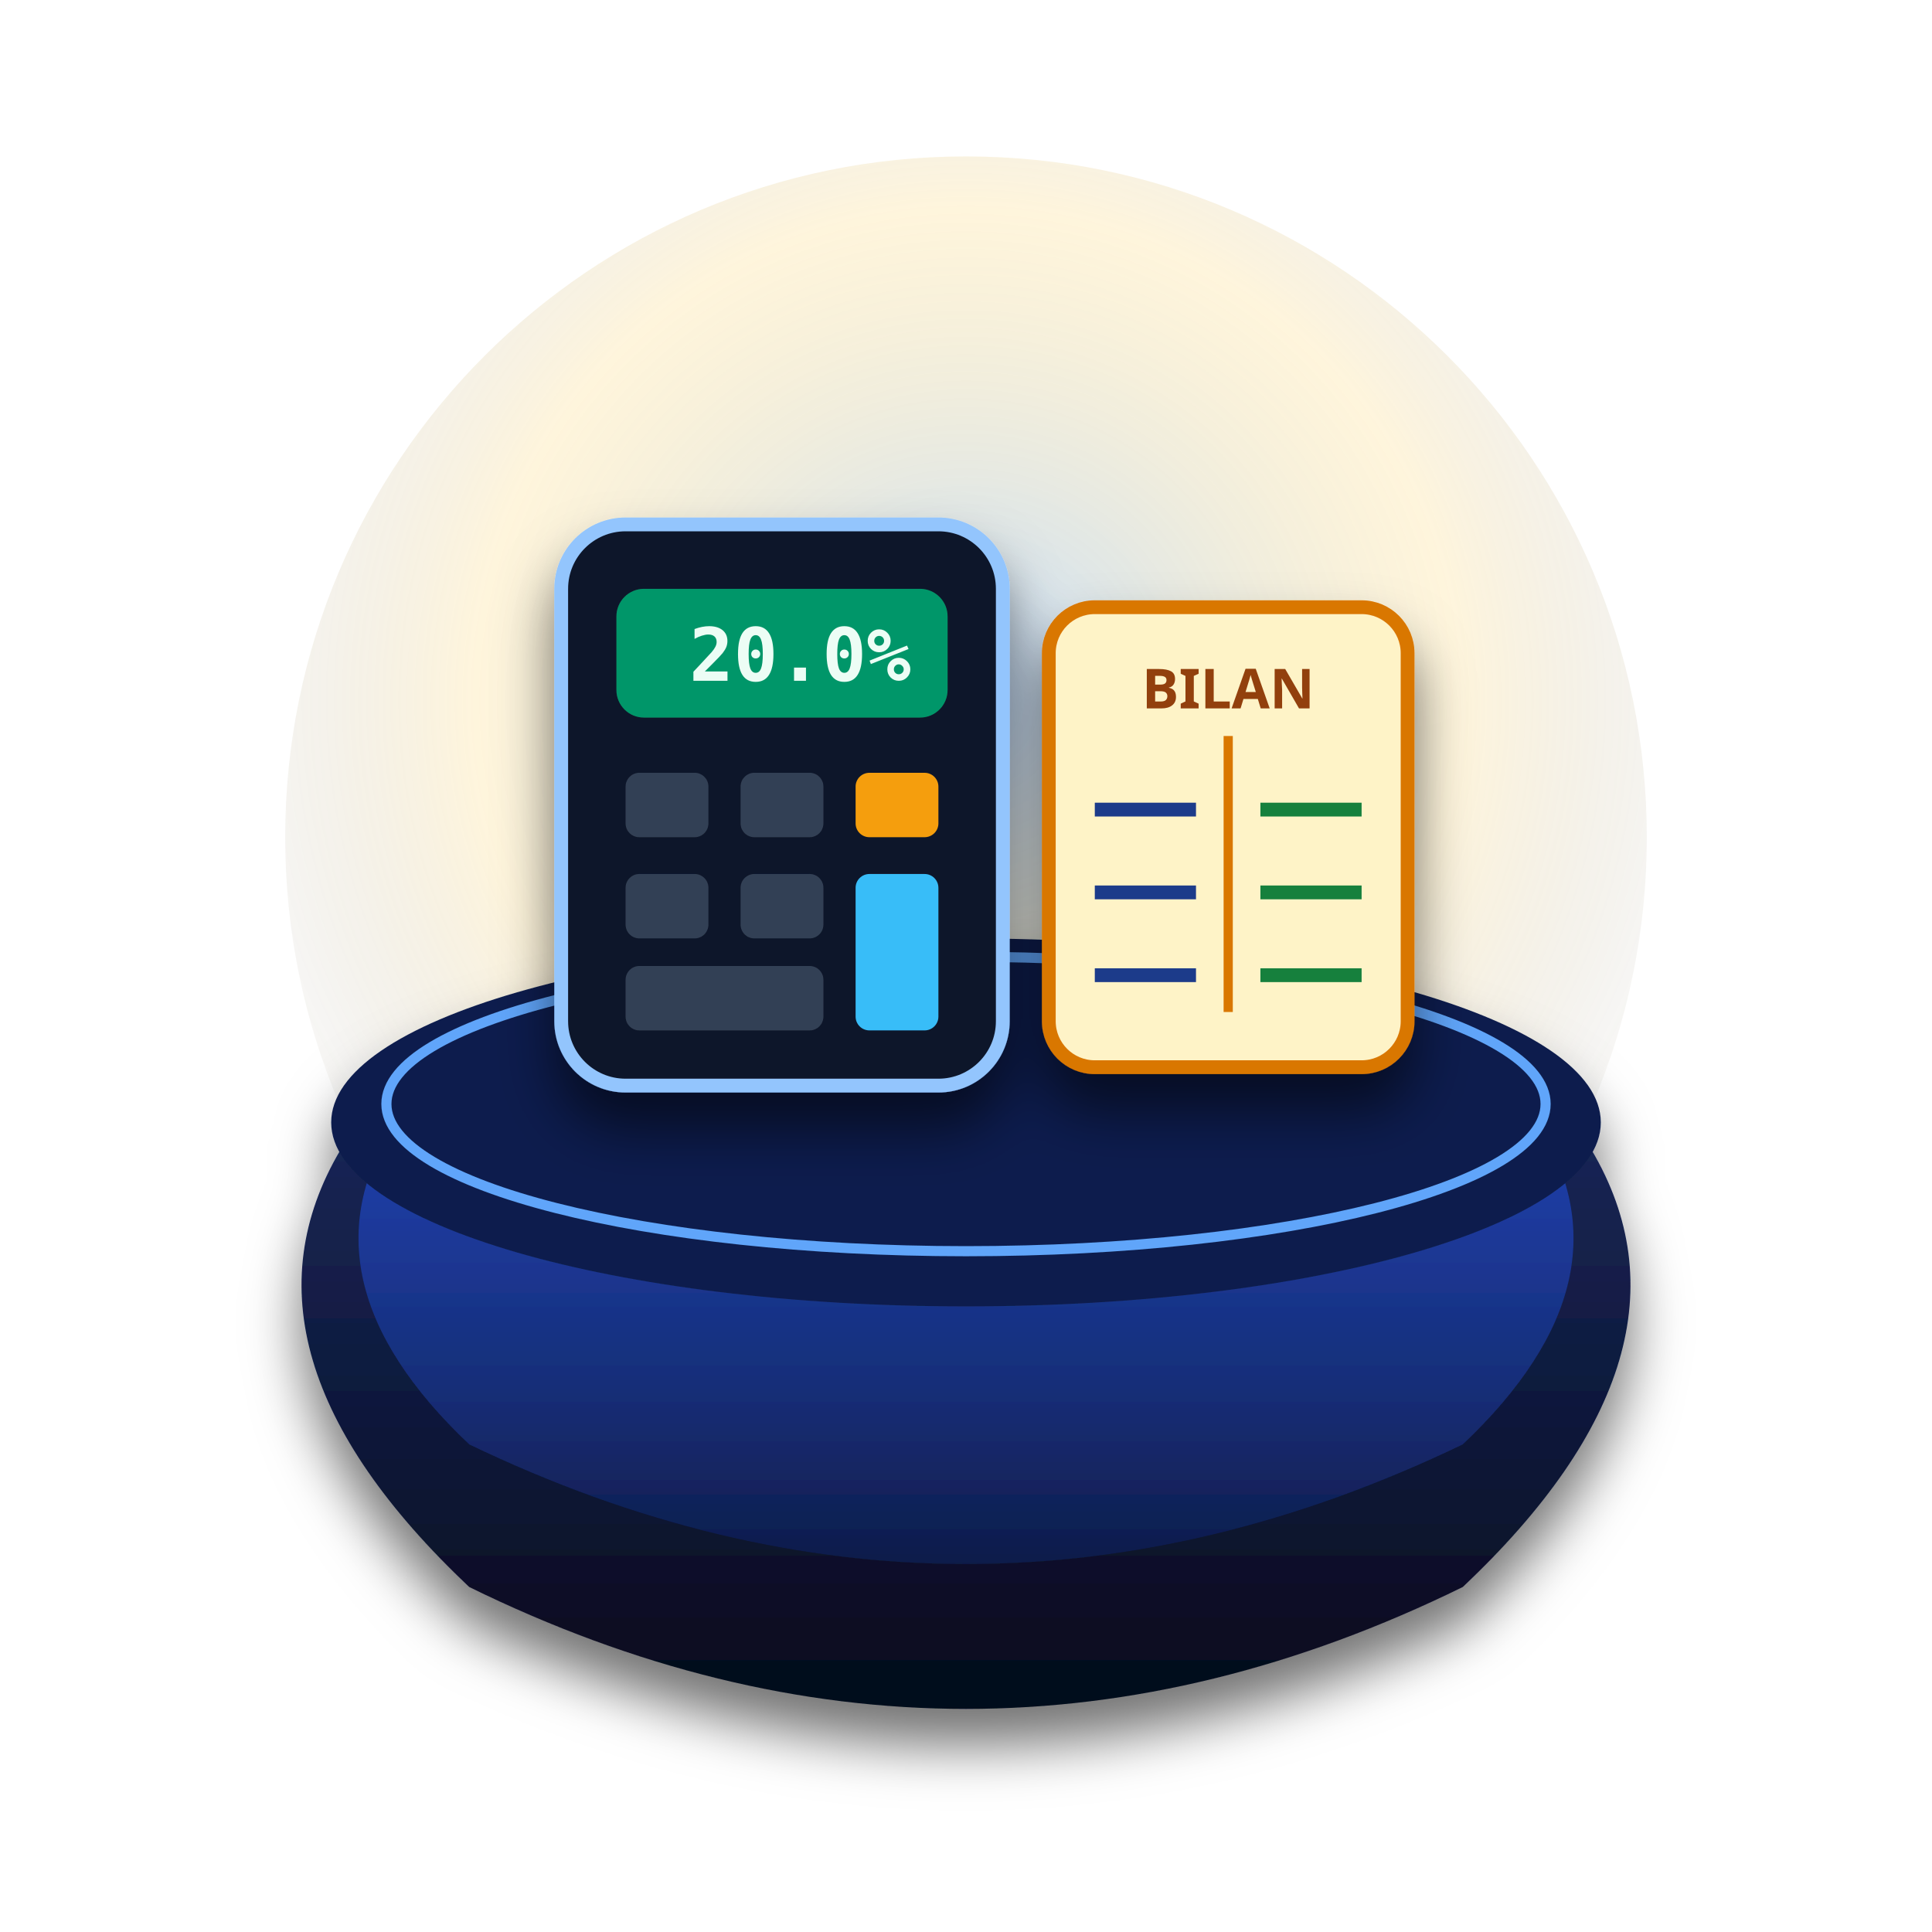
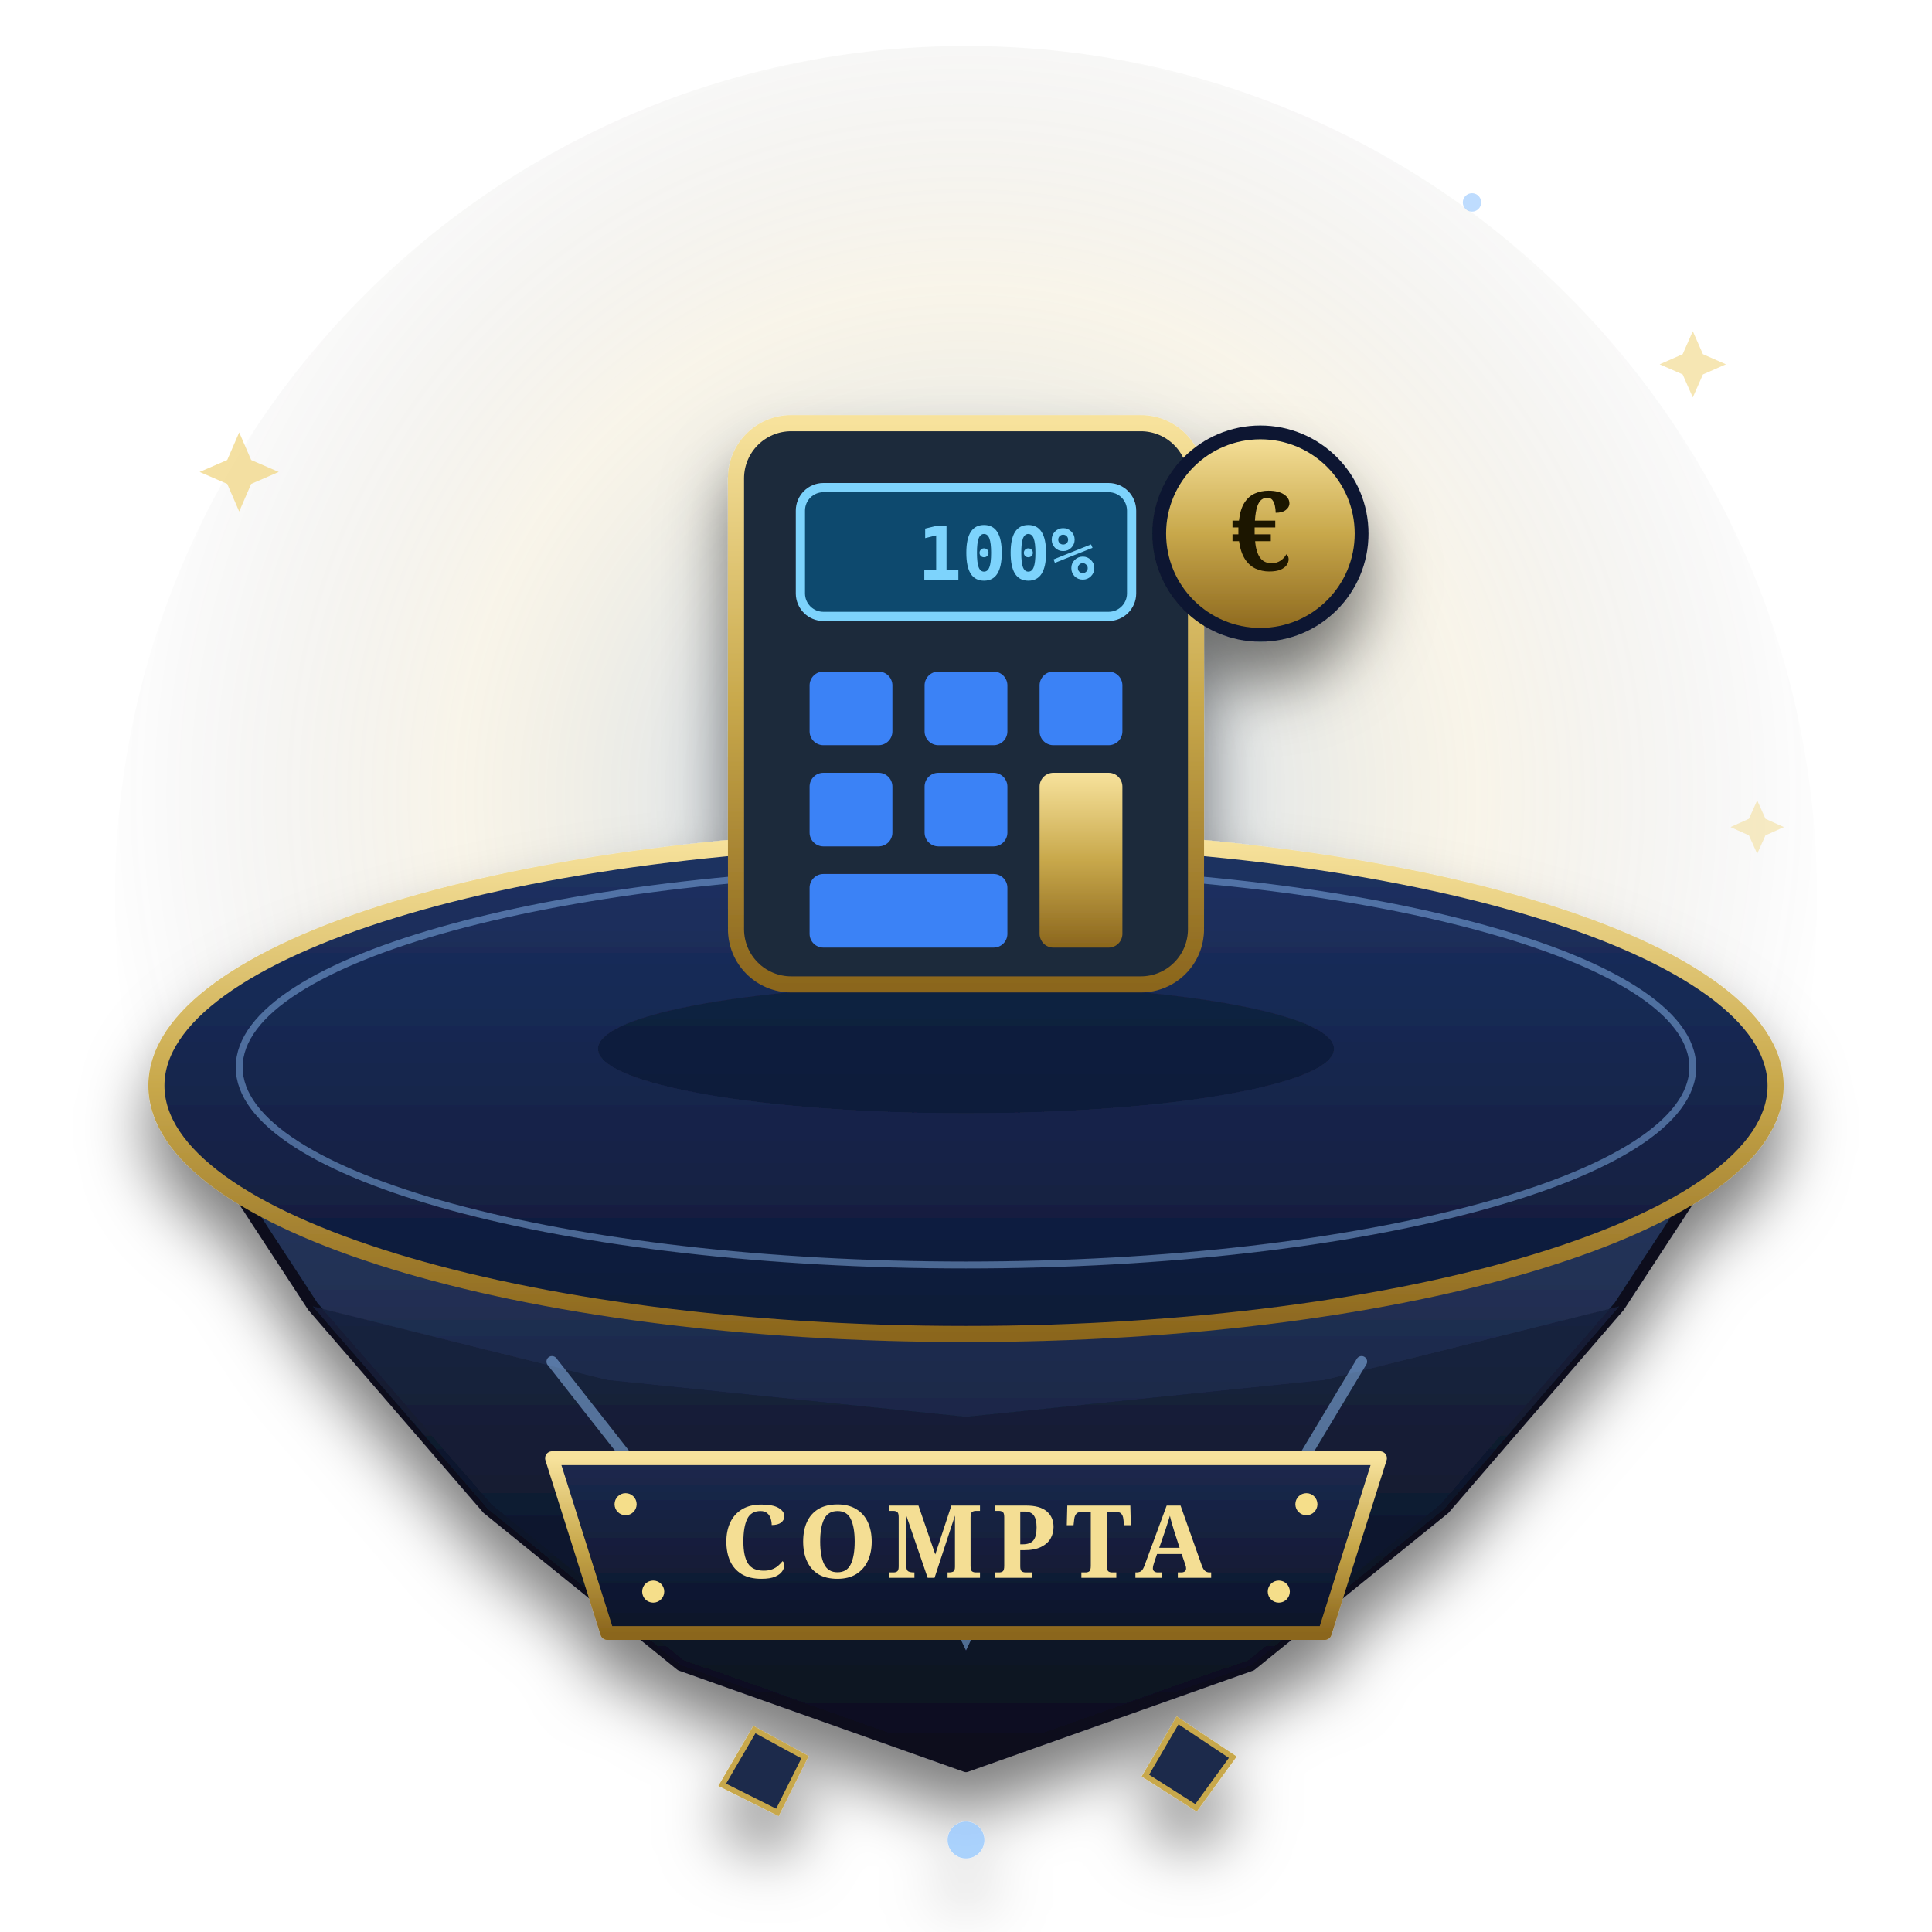
<svg xmlns="http://www.w3.org/2000/svg" viewBox="0 0 420 420" width="420" height="420">
  <defs>
-     <linearGradient id="cgRockDeep" x1="0" y1="0" x2="0" y2="1">
-       <stop offset="0" stop-color="#172554" />
-       <stop offset="0.6" stop-color="#0c1534" />
-       <stop offset="1" stop-color="#050a1a" />
+     <radialGradient id="icomptabiliteHalo" cx="0.5" cy="0.44" r="0.52">
+       <stop offset="0" stop-color="#3b82f6" stop-opacity="0.34" />
+       <stop offset="0.58" stop-color="#c8a84b" stop-opacity="0.12" />
+       <stop offset="1" stop-color="#070b1a" stop-opacity="0" />
+     </radialGradient>
+     <linearGradient id="icomptabiliteRockTop" x1="0" y1="0" x2="0" y2="1">
+       <stop offset="0" stop-color="#2c3e68" />
+       <stop offset="0.55" stop-color="#192544" />
+       <stop offset="1" stop-color="#0d1428" />
    </linearGradient>
-     <linearGradient id="cgRockTop" x1="0" y1="0" x2="0" y2="1">
-       <stop offset="0" stop-color="#1e40af" />
-       <stop offset="0.6" stop-color="#172e78" />
-       <stop offset="1" stop-color="#0e1c4a" />
+     <linearGradient id="icomptabiliteRockDeep" x1="0" y1="0" x2="0" y2="1">
+       <stop offset="0" stop-color="#18223d" />
+       <stop offset="1" stop-color="#080d1b" />
    </linearGradient>
-     <radialGradient id="cgHalo" cx="0.5" cy="0.4" r="0.6">
-       <stop offset="0" stop-color="#60a5fa" stop-opacity="0.38" />
-       <stop offset="0.6" stop-color="#fbbf24" stop-opacity="0.16" />
-       <stop offset="1" stop-color="#000000" stop-opacity="0" />
-     </radialGradient>
-     <filter id="cgShadow" x="-25%" y="-25%" width="150%" height="150%">
-       <feDropShadow dx="0" dy="8" stdDeviation="6" flood-color="#000" flood-opacity="0.55" />
+     <linearGradient id="icomptabilitePlateau" x1="0" y1="0" x2="0" y2="1">
+       <stop offset="0" stop-color="#1d3263" />
+       <stop offset="1" stop-color="#0e1936" />
+     </linearGradient>
+     <linearGradient id="icomptabiliteGold" x1="0" y1="0" x2="0" y2="1">
+       <stop offset="0" stop-color="#f7e29c" />
+       <stop offset="0.5" stop-color="#c8a84b" />
+       <stop offset="1" stop-color="#8b661d" />
+     </linearGradient>
+     <linearGradient id="icomptabiliteAccent" x1="0" y1="0" x2="1" y2="1">
+       <stop offset="0" stop-color="#93c5fd" />
+       <stop offset="1" stop-color="#3b82f6" />
+     </linearGradient>
+     <linearGradient id="icomptabiliteBanner" x1="0" y1="0" x2="0" y2="1">
+       <stop offset="0" stop-color="#1c2a4f" />
+       <stop offset="1" stop-color="#0c1328" />
+     </linearGradient>
+     <filter id="icomptabiliteShadow" x="-25%" y="-25%" width="150%" height="150%">
+       <feDropShadow dx="0" dy="9" stdDeviation="7" flood-color="#000000" flood-opacity="0.52" />
    </filter>
  </defs>
-   <circle cx="210" cy="182" r="148" fill="url(#cgHalo)" />
-   <g filter="url(#cgShadow)">
-     <path d="M 74 250 Q 210 276 346 250 Q 372 294 318 345 Q 210 398 102 345 Q 48 294 74 250 Z" fill="url(#cgRockDeep)" />
-     <path d="M 86 244 Q 210 268 334 244 Q 356 278 318 314 Q 210 366 102 314 Q 64 278 86 244 Z" fill="url(#cgRockTop)" />
-     <ellipse cx="210" cy="244" rx="138" ry="40" fill="#0f1f4d" />
-     <ellipse cx="210" cy="240" rx="126" ry="32" fill="none" stroke="#60a5fa" stroke-width="2.2" />
+   <circle cx="210" cy="195" r="185" fill="url(#icomptabiliteHalo)" />
+   <g fill="#f2dc96">
+     <path d="M52 94 l2.6 6 6 2.6 -6 2.6 -2.6 6 -2.6 -6 -6 -2.6 6 -2.6 Z" opacity="0.88" />
+     <path d="M368 72 l2.2 5 5 2.2 -5 2.2 -2.2 5 -2.2 -5 -5 -2.2 5 -2.2 Z" opacity="0.72" />
+     <path d="M382 174 l1.8 4 4 1.8 -4 1.8 -1.8 4 -1.8 -4 -4 -1.8 4 -1.8 Z" opacity="0.55" />
+     <circle cx="64" cy="210" r="2.4" fill="#93c5fd" opacity="0.65" />
+     <circle cx="352" cy="264" r="2.6" opacity="0.5" />
+     <circle cx="320" cy="44" r="2" fill="#93c5fd" opacity="0.6" />
  </g>
-   <g filter="url(#cgShadow)">
-     <rect x="122" y="114" width="96" height="122" rx="14" fill="#0f172a" stroke="#93c5fd" stroke-width="3" />
-     <rect x="134" y="128" width="72" height="28" rx="6" fill="#059669" />
-     <text x="198" y="148" text-anchor="end" fill="#ecfdf5" font-family="monospace" font-size="16" font-weight="bold">20.0%</text>
-     <rect x="136" y="168" width="18" height="14" rx="3" fill="#334155" />
-     <rect x="161" y="168" width="18" height="14" rx="3" fill="#334155" />
-     <rect x="186" y="168" width="18" height="14" rx="3" fill="#f59e0b" />
-     <rect x="136" y="190" width="18" height="14" rx="3" fill="#334155" />
-     <rect x="161" y="190" width="18" height="14" rx="3" fill="#334155" />
-     <rect x="186" y="190" width="18" height="34" rx="3" fill="#38bdf8" />
-     <rect x="136" y="210" width="43" height="14" rx="3" fill="#334155" />
-     <rect x="228" y="132" width="78" height="100" rx="10" fill="#fef3c7" stroke="#d97706" stroke-width="3" />
-     <text x="267" y="154" text-anchor="middle" fill="#92400e" font-family="sans-serif" font-size="12" font-weight="bold">BILAN</text>
-     <line x1="267" y1="160" x2="267" y2="220" stroke="#d97706" stroke-width="2" />
-     <line x1="238" y1="176" x2="260" y2="176" stroke="#1e3a8a" stroke-width="3" />
-     <line x1="274" y1="176" x2="296" y2="176" stroke="#15803d" stroke-width="3" />
-     <line x1="238" y1="194" x2="260" y2="194" stroke="#1e3a8a" stroke-width="3" />
-     <line x1="274" y1="194" x2="296" y2="194" stroke="#15803d" stroke-width="3" />
-     <line x1="238" y1="212" x2="260" y2="212" stroke="#1e3a8a" stroke-width="3" />
-     <line x1="274" y1="212" x2="296" y2="212" stroke="#15803d" stroke-width="3" />
+   <g filter="url(#icomptabiliteShadow)">
+     <path d="M34 232 L210 264 L386 232 L352 284 L314 328 L272 362 L210 384 L148 362 L106 328 L68 284 Z" fill="url(#icomptabiliteRockTop)" stroke="#080e1d" stroke-width="2.5" stroke-linejoin="round" />
+     <path d="M68 284 L132 300 L210 308 L288 300 L352 284 L314 328 L272 362 L210 384 L148 362 L106 328 Z" fill="url(#icomptabiliteRockDeep)" opacity="0.85" />
+     <path d="M120 296 L142 324 M296 296 L278 326 M192 318 L210 356 L228 318" stroke="#93c5fd" stroke-width="2.4" stroke-linecap="round" opacity="0.5" fill="none" />
+     <polygon points="164,376 175,382 169,394 157,388" fill="#1b294c" stroke="#c8a84b" stroke-width="1.2" />
+     <polygon points="256,374 268,382 260,393 249,386" fill="#1b294c" stroke="#c8a84b" stroke-width="1.2" />
+     <circle cx="210" cy="400" r="4" fill="#93c5fd" opacity="0.75" />
+     <ellipse cx="210" cy="236" rx="176" ry="54" fill="url(#icomptabilitePlateau)" stroke="url(#icomptabiliteGold)" stroke-width="3.5" />
+     <ellipse cx="210" cy="232" rx="158" ry="43" fill="none" stroke="#93c5fd" stroke-width="1.5" stroke-opacity="0.45" />
+     <g transform="translate(210 148)">
+       <ellipse cx="0" cy="80" rx="80" ry="14" fill="#091326" opacity="0.45" />
+       <rect x="-50" y="-56" width="100" height="122" rx="12" fill="#1e293b" stroke="url(#icomptabiliteGold)" stroke-width="3.5" />
+       <rect x="-36" y="-42" width="72" height="28" rx="5" fill="#0c4a6e" stroke="#7dd3fc" stroke-width="2" />
+       <text x="28" y="-22" text-anchor="end" font-family="monospace" font-size="16" font-weight="900" fill="#7dd3fc">100%</text>
+       <g fill="#3b82f6">
+         <rect x="-34" y="-2" width="18" height="16" rx="3" />
+         <rect x="-9" y="-2" width="18" height="16" rx="3" />
+         <rect x="16" y="-2" width="18" height="16" rx="3" />
+         <rect x="-34" y="20" width="18" height="16" rx="3" />
+         <rect x="-9" y="20" width="18" height="16" rx="3" />
+         <rect x="16" y="20" width="18" height="38" rx="3" fill="url(#icomptabiliteGold)" />
+         <rect x="-34" y="42" width="43" height="16" rx="3" />
+       </g>
+       <circle cx="64" cy="-32" r="22" fill="url(#icomptabiliteGold)" stroke="#0c1830" stroke-width="3" />
+       <text x="64" y="-24" text-anchor="middle" font-family="Cinzel, serif" font-size="24" font-weight="900" fill="#1a1204">€</text>
+     </g>
+     <g transform="translate(210 336)">
+       <path d="M-90 -19 L90 -19 L78 19 L-78 19 Z" fill="url(#icomptabiliteBanner)" stroke="url(#icomptabiliteGold)" stroke-width="3" stroke-linejoin="round" />
+       <g fill="#f5de8a">
+         <circle cx="-74" cy="-9" r="2.4" />
+         <circle cx="74" cy="-9" r="2.4" />
+         <circle cx="-68" cy="10" r="2.4" />
+         <circle cx="68" cy="10" r="2.4" />
+       </g>
+       <text x="0" y="7" text-anchor="middle" font-family="Cinzel, Georgia, serif" font-size="22" font-weight="700" fill="#f4de94" letter-spacing="2">COMPTA</text>
+     </g>
  </g>
</svg>
